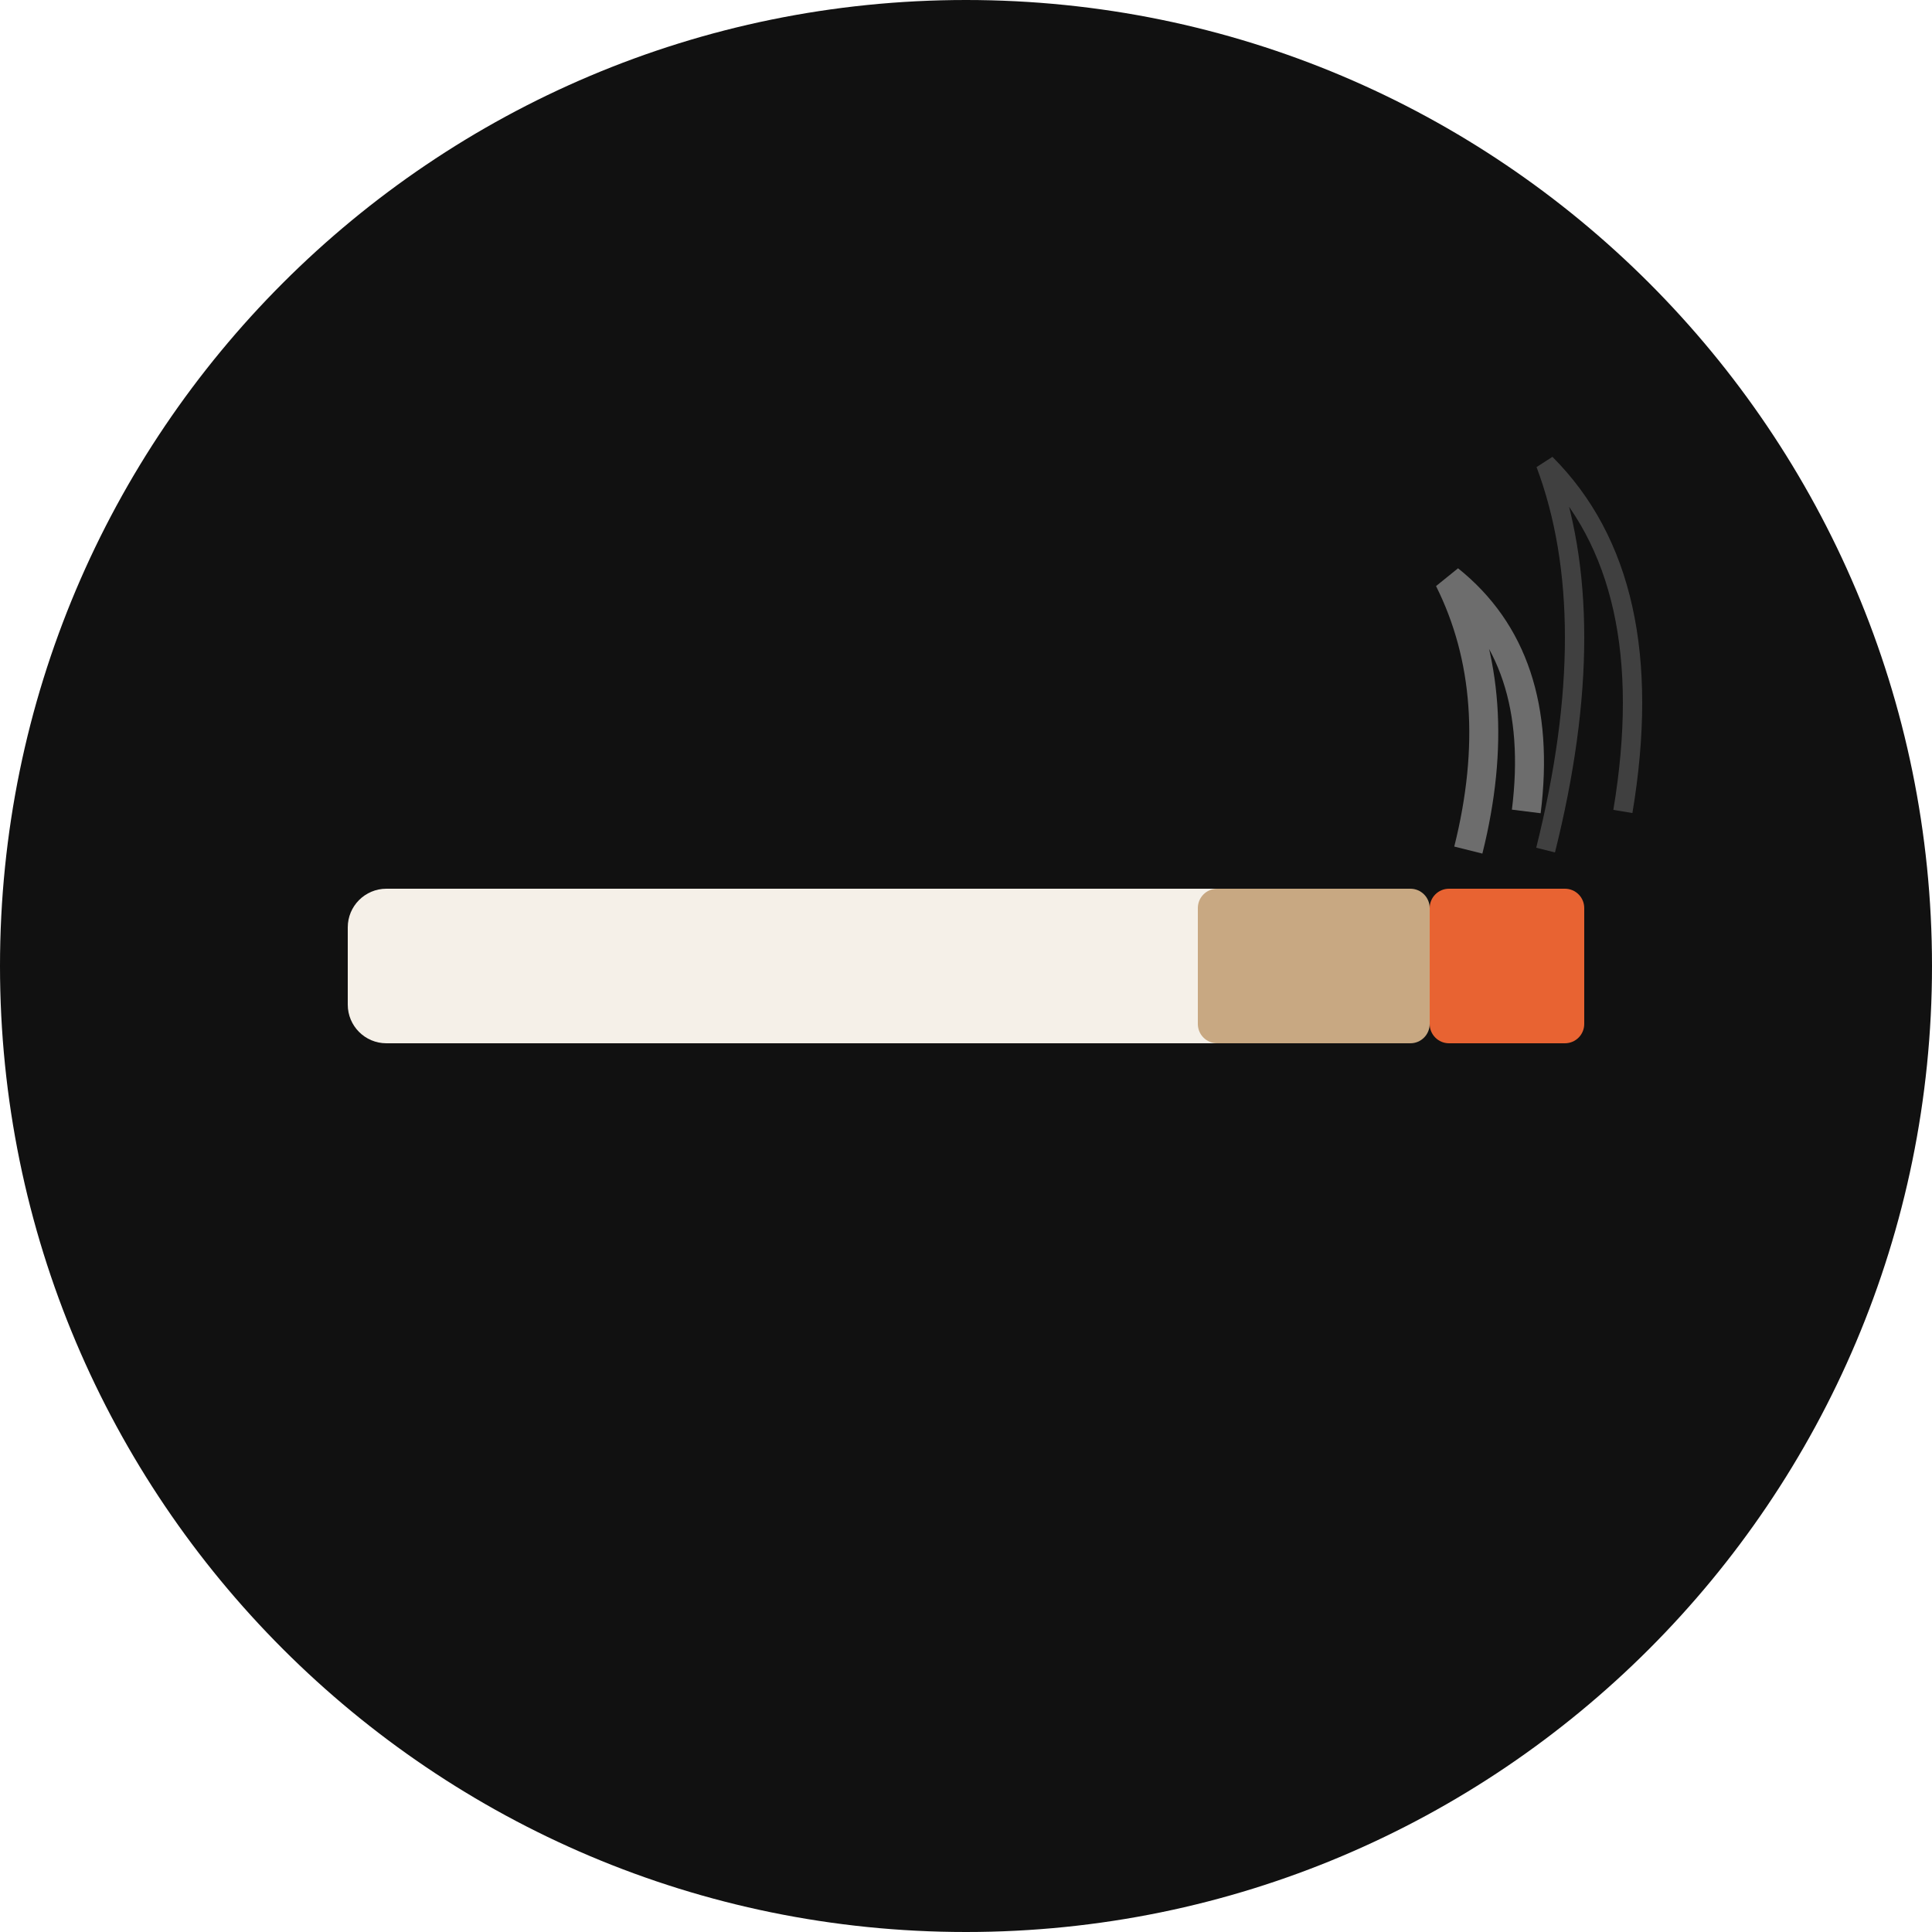
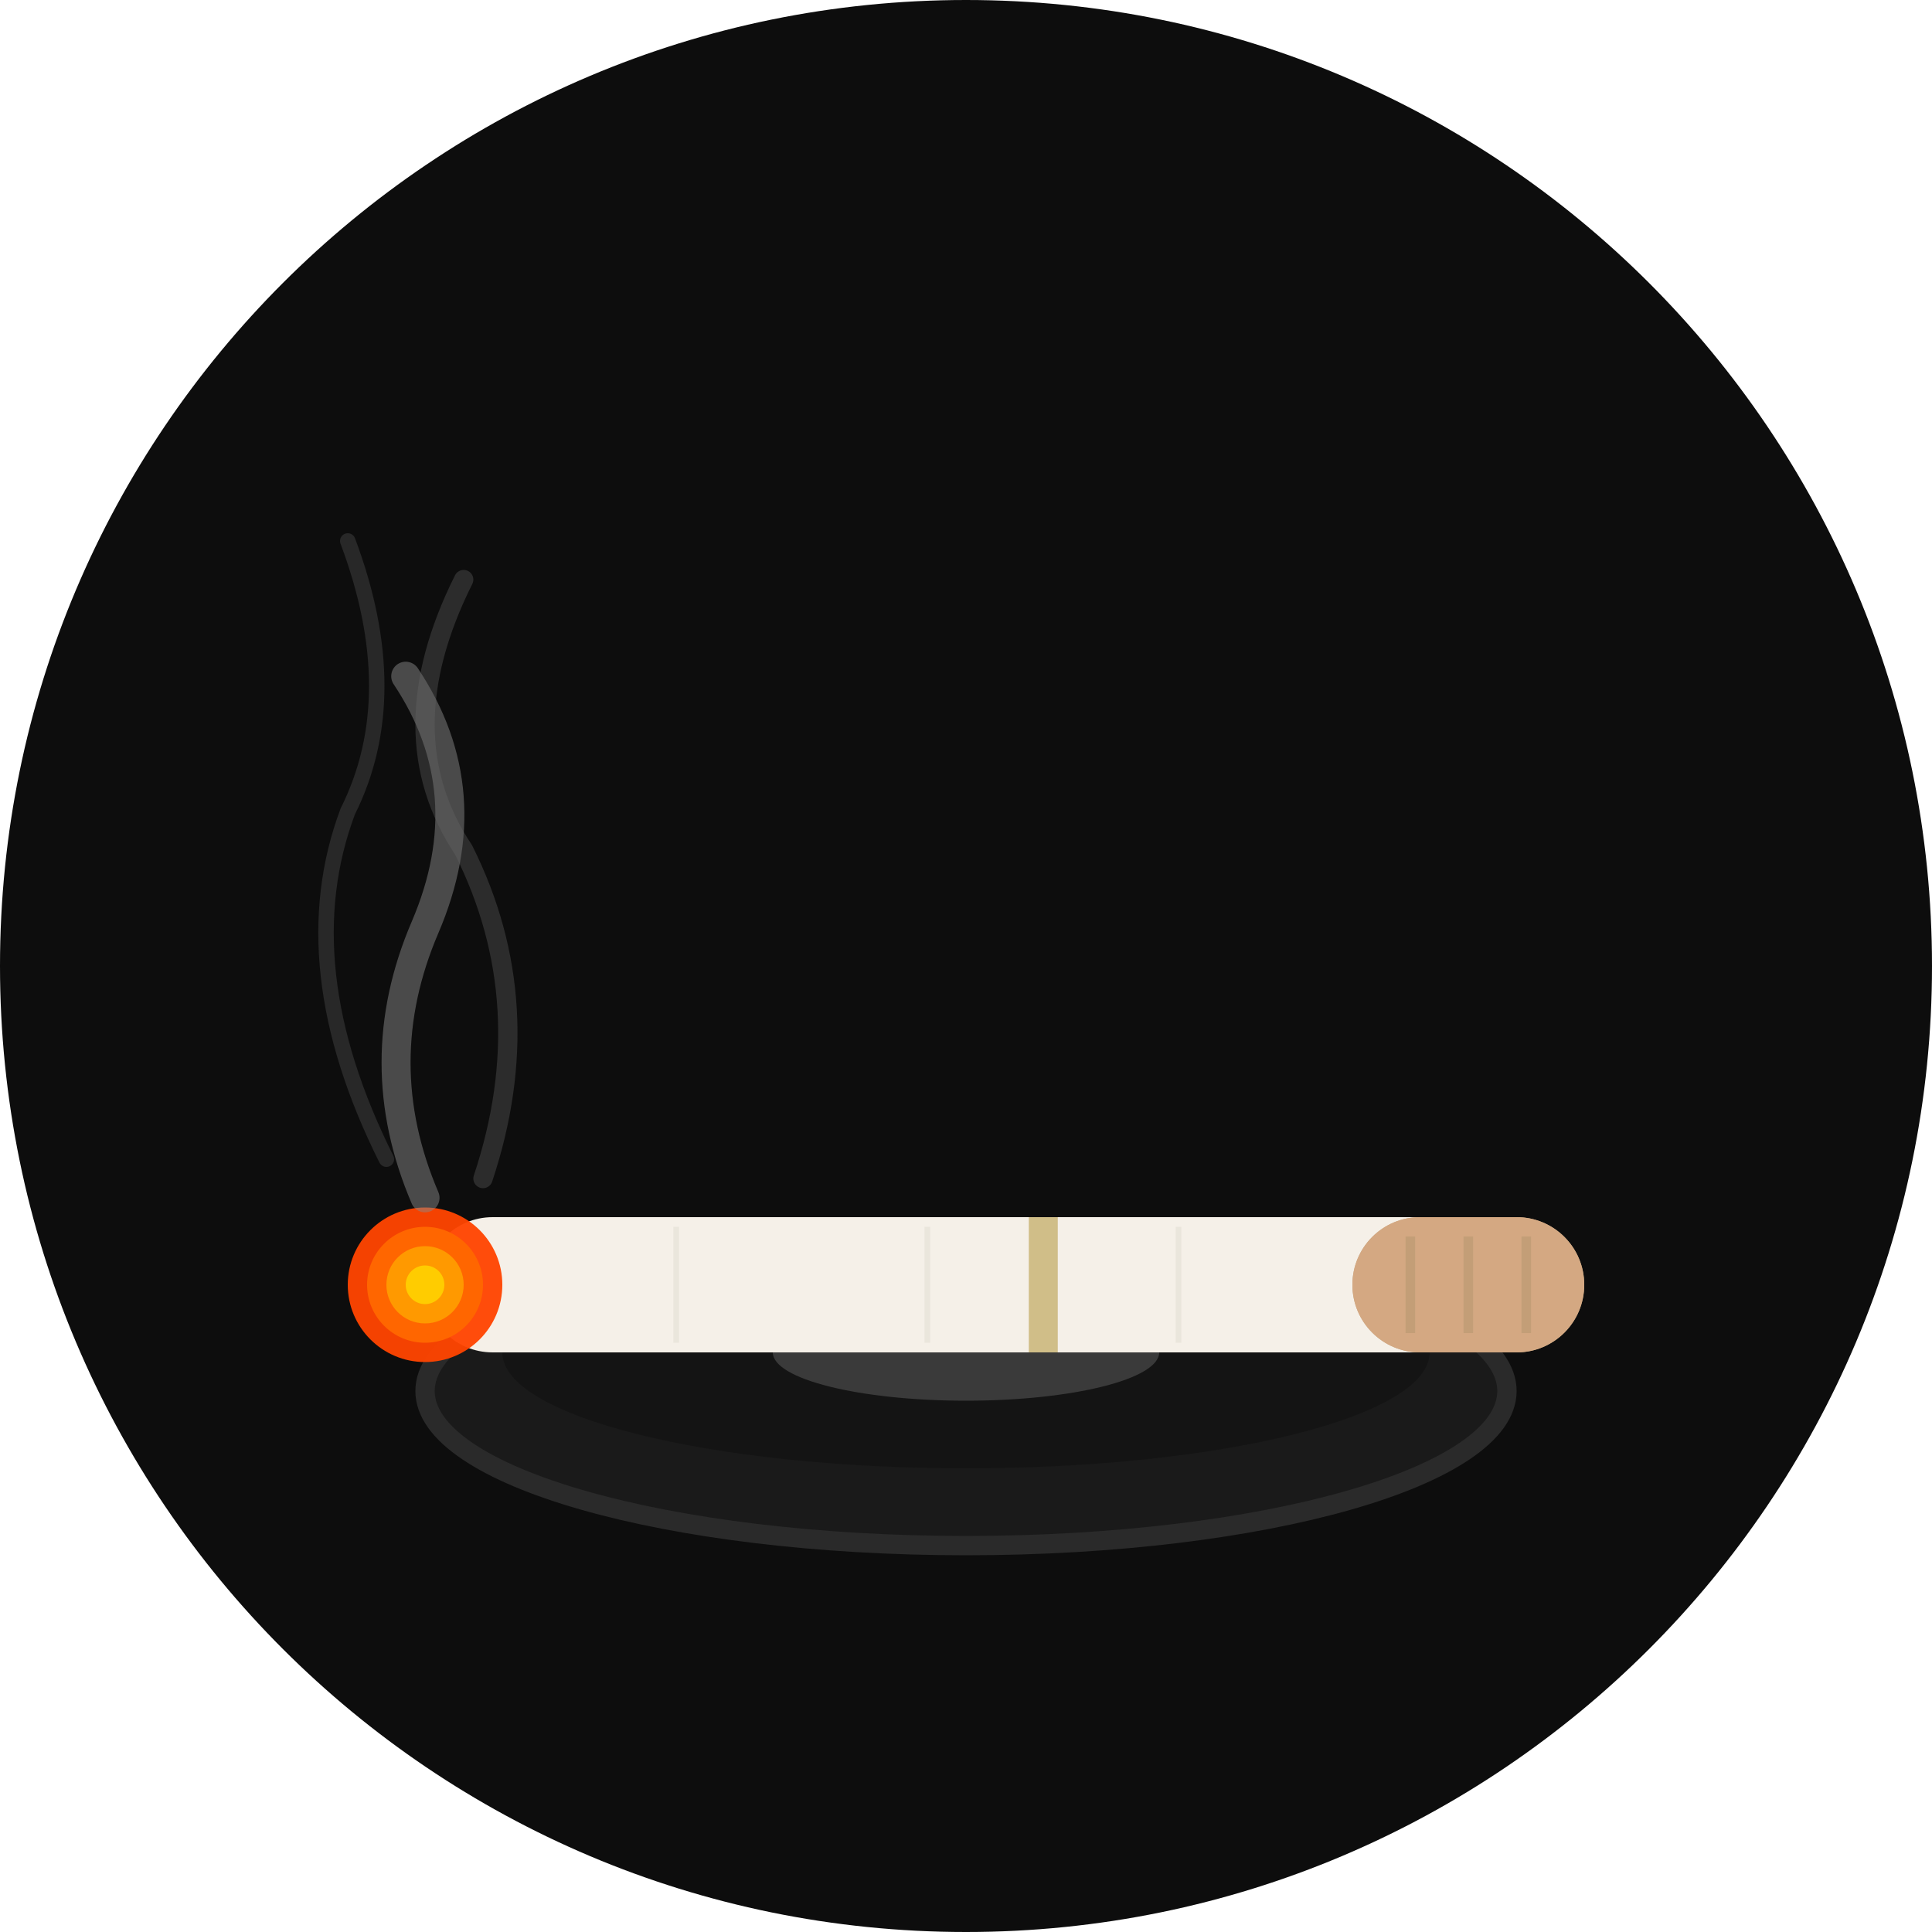
<svg xmlns="http://www.w3.org/2000/svg" viewBox="0 0 100 100">
-   <rect width="100" height="100" rx="50" fill="#111" />
-   <rect x="18" y="46" width="50" height="8" rx="2" fill="#f5f0e8" />
-   <rect x="62" y="46" width="12" height="8" rx="1" fill="#c8a882" />
-   <rect x="74" y="46" width="8" height="8" rx="1" fill="#ff6b35" opacity="0.9" />
-   <path d="M76 44 Q78 36 75 30 Q80 34 79 42" fill="none" stroke="#aaa" stroke-width="1.5" opacity="0.6" />
-   <path d="M80 44 Q83 32 80 24 Q86 30 84 42" fill="none" stroke="#888" stroke-width="1" opacity="0.4" />
+   <rect width="100" height="100" rx="50" fill="#0d0d0d" />
+   <ellipse cx="50" cy="72" rx="28" ry="8" fill="#1a1a1a" stroke="#2a2a2a" stroke-width="1" />
+   <ellipse cx="50" cy="70" rx="24" ry="6" fill="#141414" />
+   <ellipse cx="50" cy="70" rx="10" ry="2.5" fill="#3a3a3a" />
+   <rect x="22" y="63" width="56" height="7" rx="3.5" fill="#f5f0e8" />
+   <rect x="70" y="63" width="12" height="7" rx="3.5" fill="#c4a882" />
+   <rect x="70" y="63" width="12" height="7" rx="3.5" fill="#d4a882" />
+   <line x1="73" y1="64" x2="73" y2="69" stroke="#b89870" stroke-width="0.5" opacity="0.6" />
+   <line x1="76" y1="64" x2="76" y2="69" stroke="#b89870" stroke-width="0.5" opacity="0.6" />
+   <line x1="79" y1="64" x2="79" y2="69" stroke="#b89870" stroke-width="0.5" opacity="0.6" />
+   <circle cx="22" cy="66.5" r="4" fill="#ff4400" opacity="0.95" />
+   <circle cx="22" cy="66.5" r="3" fill="#ff6600" />
+   <circle cx="22" cy="66.5" r="2" fill="#ff9900" />
+   <circle cx="22" cy="66.5" r="1" fill="#ffcc00" />
+   <line x1="35" y1="63.5" x2="35" y2="69.5" stroke="#e0dbd0" stroke-width="0.3" opacity="0.5" />
+   <line x1="48" y1="63.5" x2="48" y2="69.5" stroke="#e0dbd0" stroke-width="0.3" opacity="0.5" />
+   <line x1="61" y1="63.5" x2="61" y2="69.5" stroke="#e0dbd0" stroke-width="0.3" opacity="0.5" />
+   <path d="M22 62 Q19 55 22 48 Q25 41 21 35" fill="none" stroke="#888" stroke-width="1.5" stroke-linecap="round" opacity="0.5" />
+   <path d="M25 61 Q28 52 24 44 Q20 38 24 30" fill="none" stroke="#666" stroke-width="1" stroke-linecap="round" opacity="0.35" />
+   <path d="M20 60 Q15 50 18 42 Q21 36 18 28" fill="none" stroke="#777" stroke-width="0.8" stroke-linecap="round" opacity="0.25" />
+   <line x1="54" y1="63" x2="54" y2="70" stroke="#c0a860" stroke-width="1.5" opacity="0.7" />
</svg>
